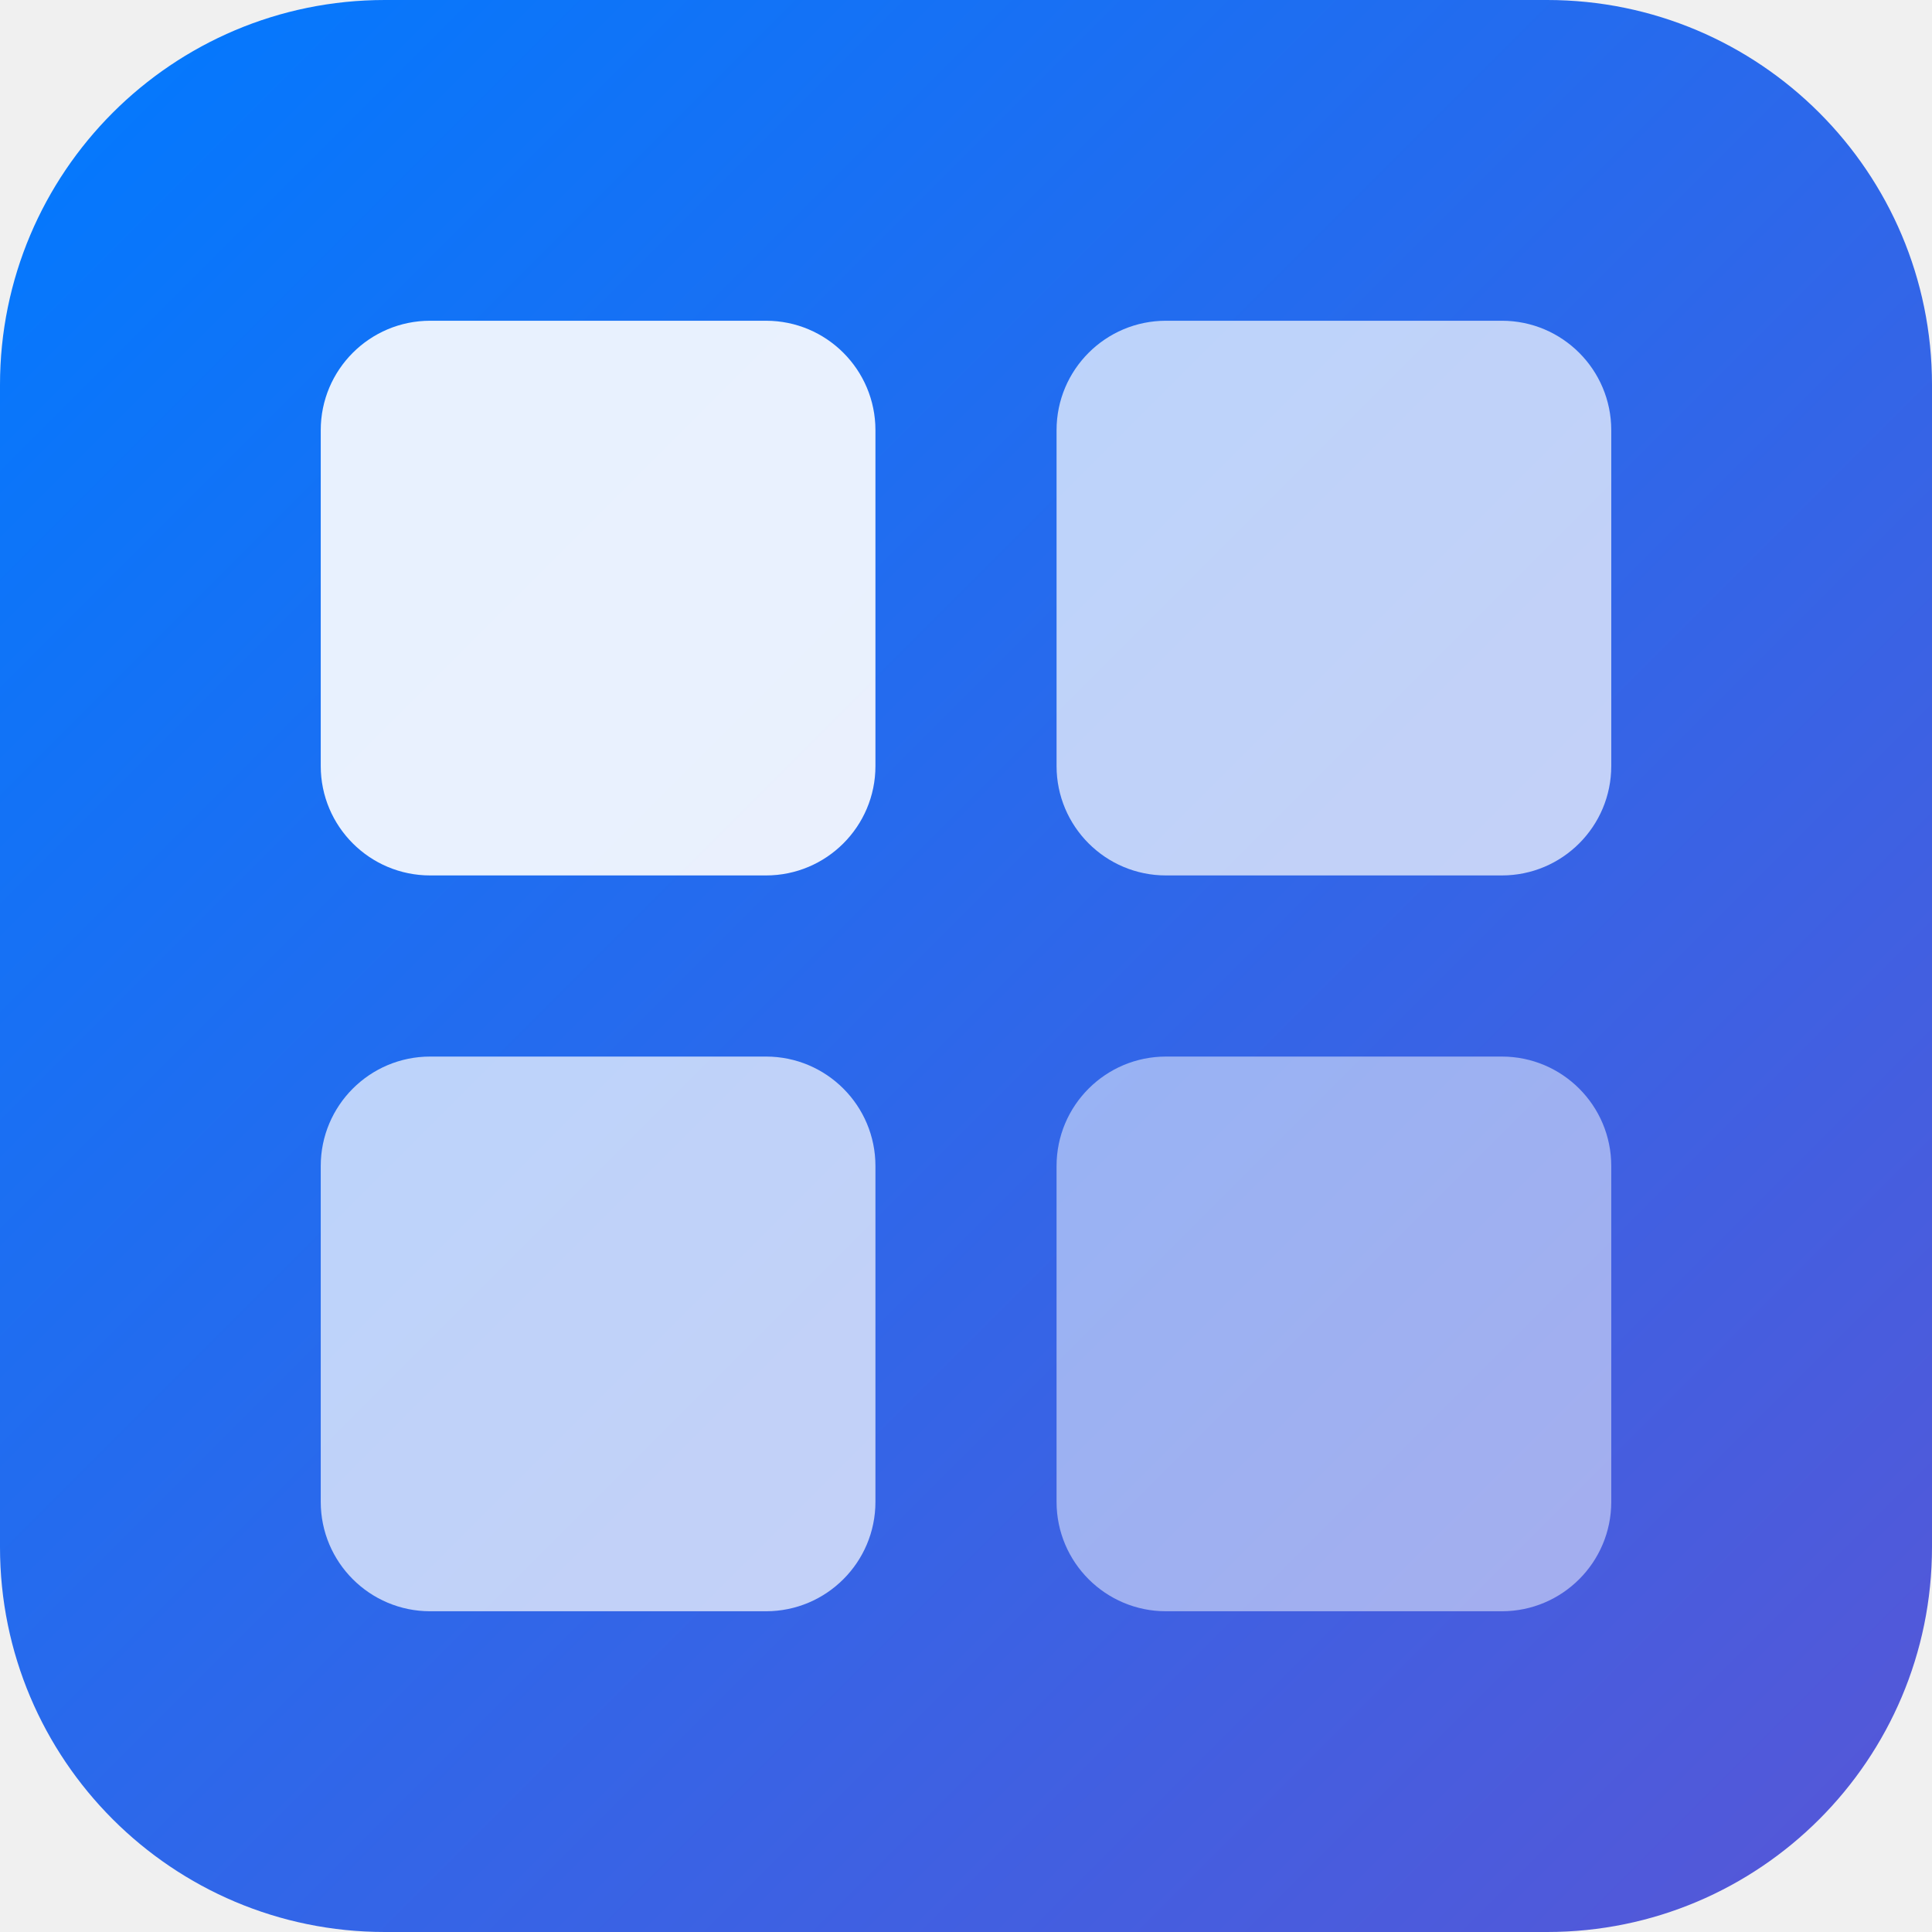
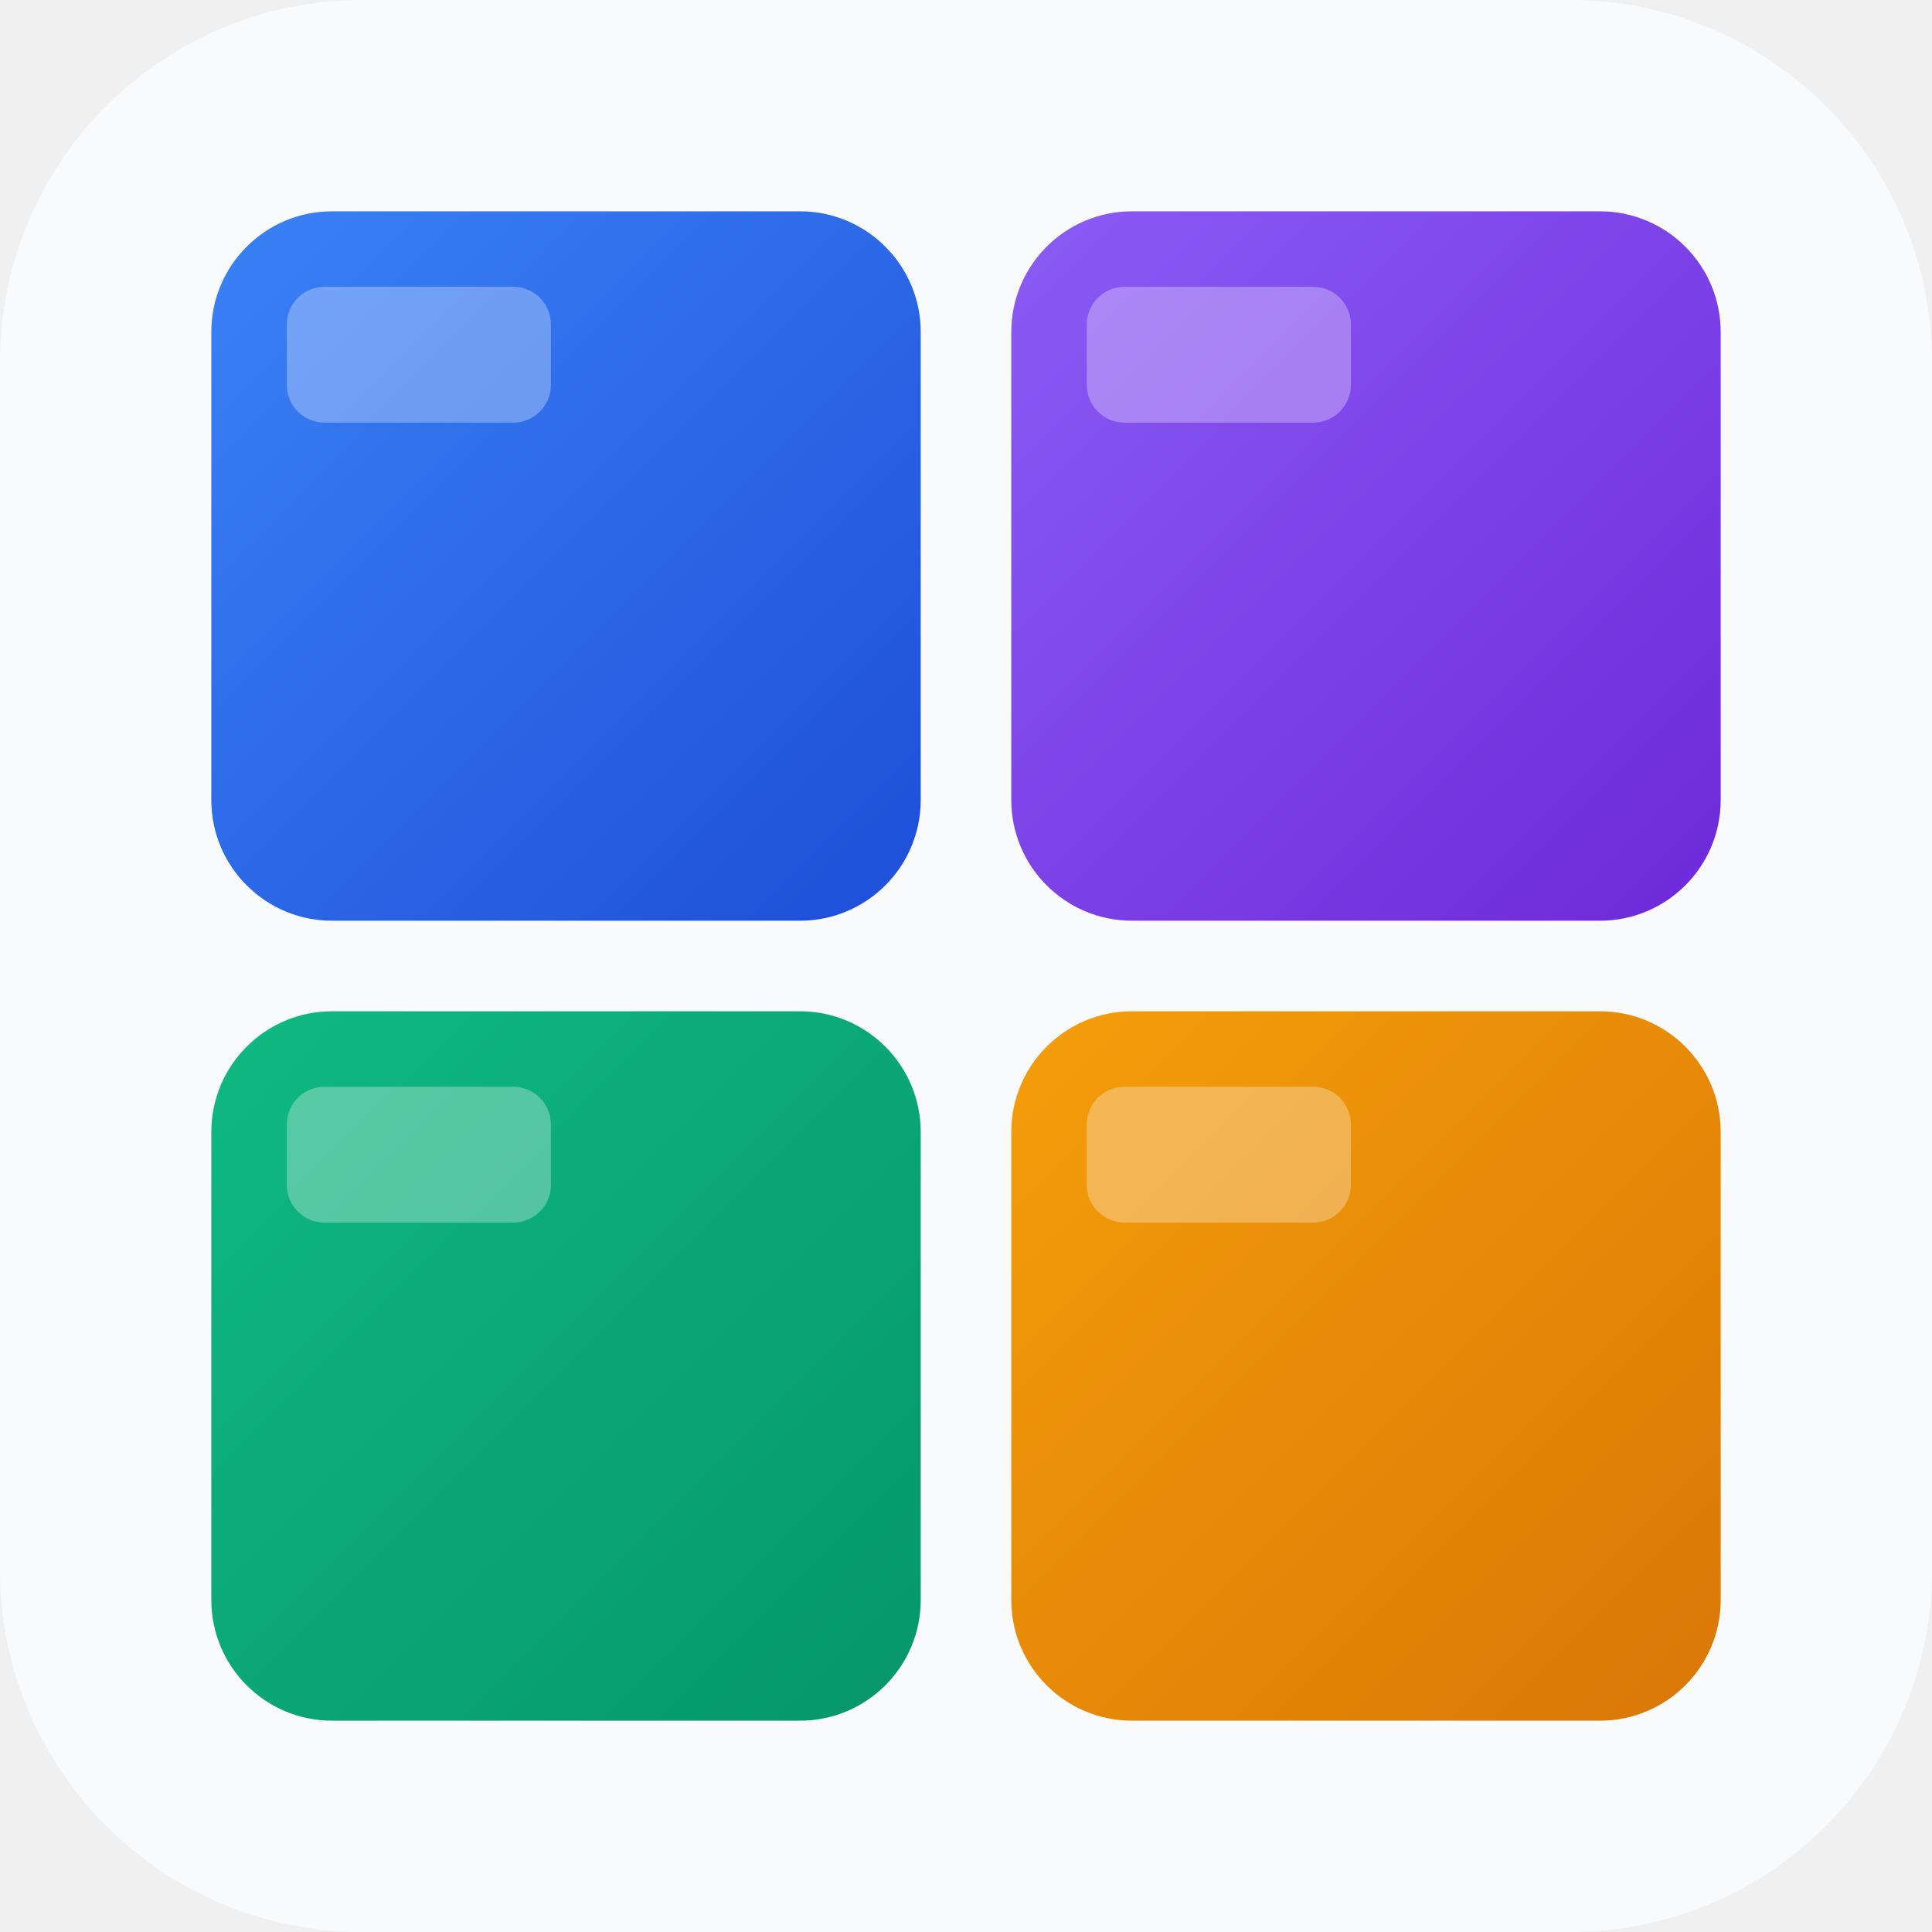
- <svg xmlns="http://www.w3.org/2000/svg" width="512" height="512" viewBox="0 0 512 512">
+ <svg xmlns="http://www.w3.org/2000/svg" viewBox="0 0 512 512">
  <defs>
-     <linearGradient id="grad" x1="0%" y1="0%" x2="100%" y2="100%">
-       <stop offset="0%" style="stop-color:#007AFF" />
-       <stop offset="100%" style="stop-color:#5856D6" />
+     <linearGradient id="blue512" x1="0%" y1="0%" x2="100%" y2="100%">
+       <stop offset="0%" stop-color="#3B82F6" />
+       <stop offset="100%" stop-color="#1D4ED8" />
+     </linearGradient>
+     <linearGradient id="purple512" x1="0%" y1="0%" x2="100%" y2="100%">
+       <stop offset="0%" stop-color="#8B5CF6" />
+       <stop offset="100%" stop-color="#6D28D9" />
+     </linearGradient>
+     <linearGradient id="green512" x1="0%" y1="0%" x2="100%" y2="100%">
+       <stop offset="0%" stop-color="#10B981" />
+       <stop offset="100%" stop-color="#059669" />
+     </linearGradient>
+     <linearGradient id="orange512" x1="0%" y1="0%" x2="100%" y2="100%">
+       <stop offset="0%" stop-color="#F59E0B" />
+       <stop offset="100%" stop-color="#D97706" />
    </linearGradient>
  </defs>
-   <rect width="512" height="512" rx="102" fill="url(#grad)" />
-   <rect x="85" y="85" width="147" height="147" rx="29" fill="white" opacity="0.9" />
-   <rect x="280" y="85" width="147" height="147" rx="29" fill="white" opacity="0.7" />
-   <rect x="85" y="280" width="147" height="147" rx="29" fill="white" opacity="0.7" />
-   <rect x="280" y="280" width="147" height="147" rx="29" fill="white" opacity="0.5" />
+   <rect width="512" height="512" rx="96" fill="#f8fafc" />
+   <rect x="56" y="56" width="188" height="188" rx="32" fill="url(#blue512)" />
+   <rect x="268" y="56" width="188" height="188" rx="32" fill="url(#purple512)" />
+   <rect x="56" y="268" width="188" height="188" rx="32" fill="url(#green512)" />
+   <rect x="268" y="268" width="188" height="188" rx="32" fill="url(#orange512)" />
+   <rect x="76" y="76" width="70" height="36" rx="10" fill="white" opacity="0.3" />
+   <rect x="288" y="76" width="70" height="36" rx="10" fill="white" opacity="0.3" />
+   <rect x="76" y="288" width="70" height="36" rx="10" fill="white" opacity="0.3" />
+   <rect x="288" y="288" width="70" height="36" rx="10" fill="white" opacity="0.3" />
</svg>
